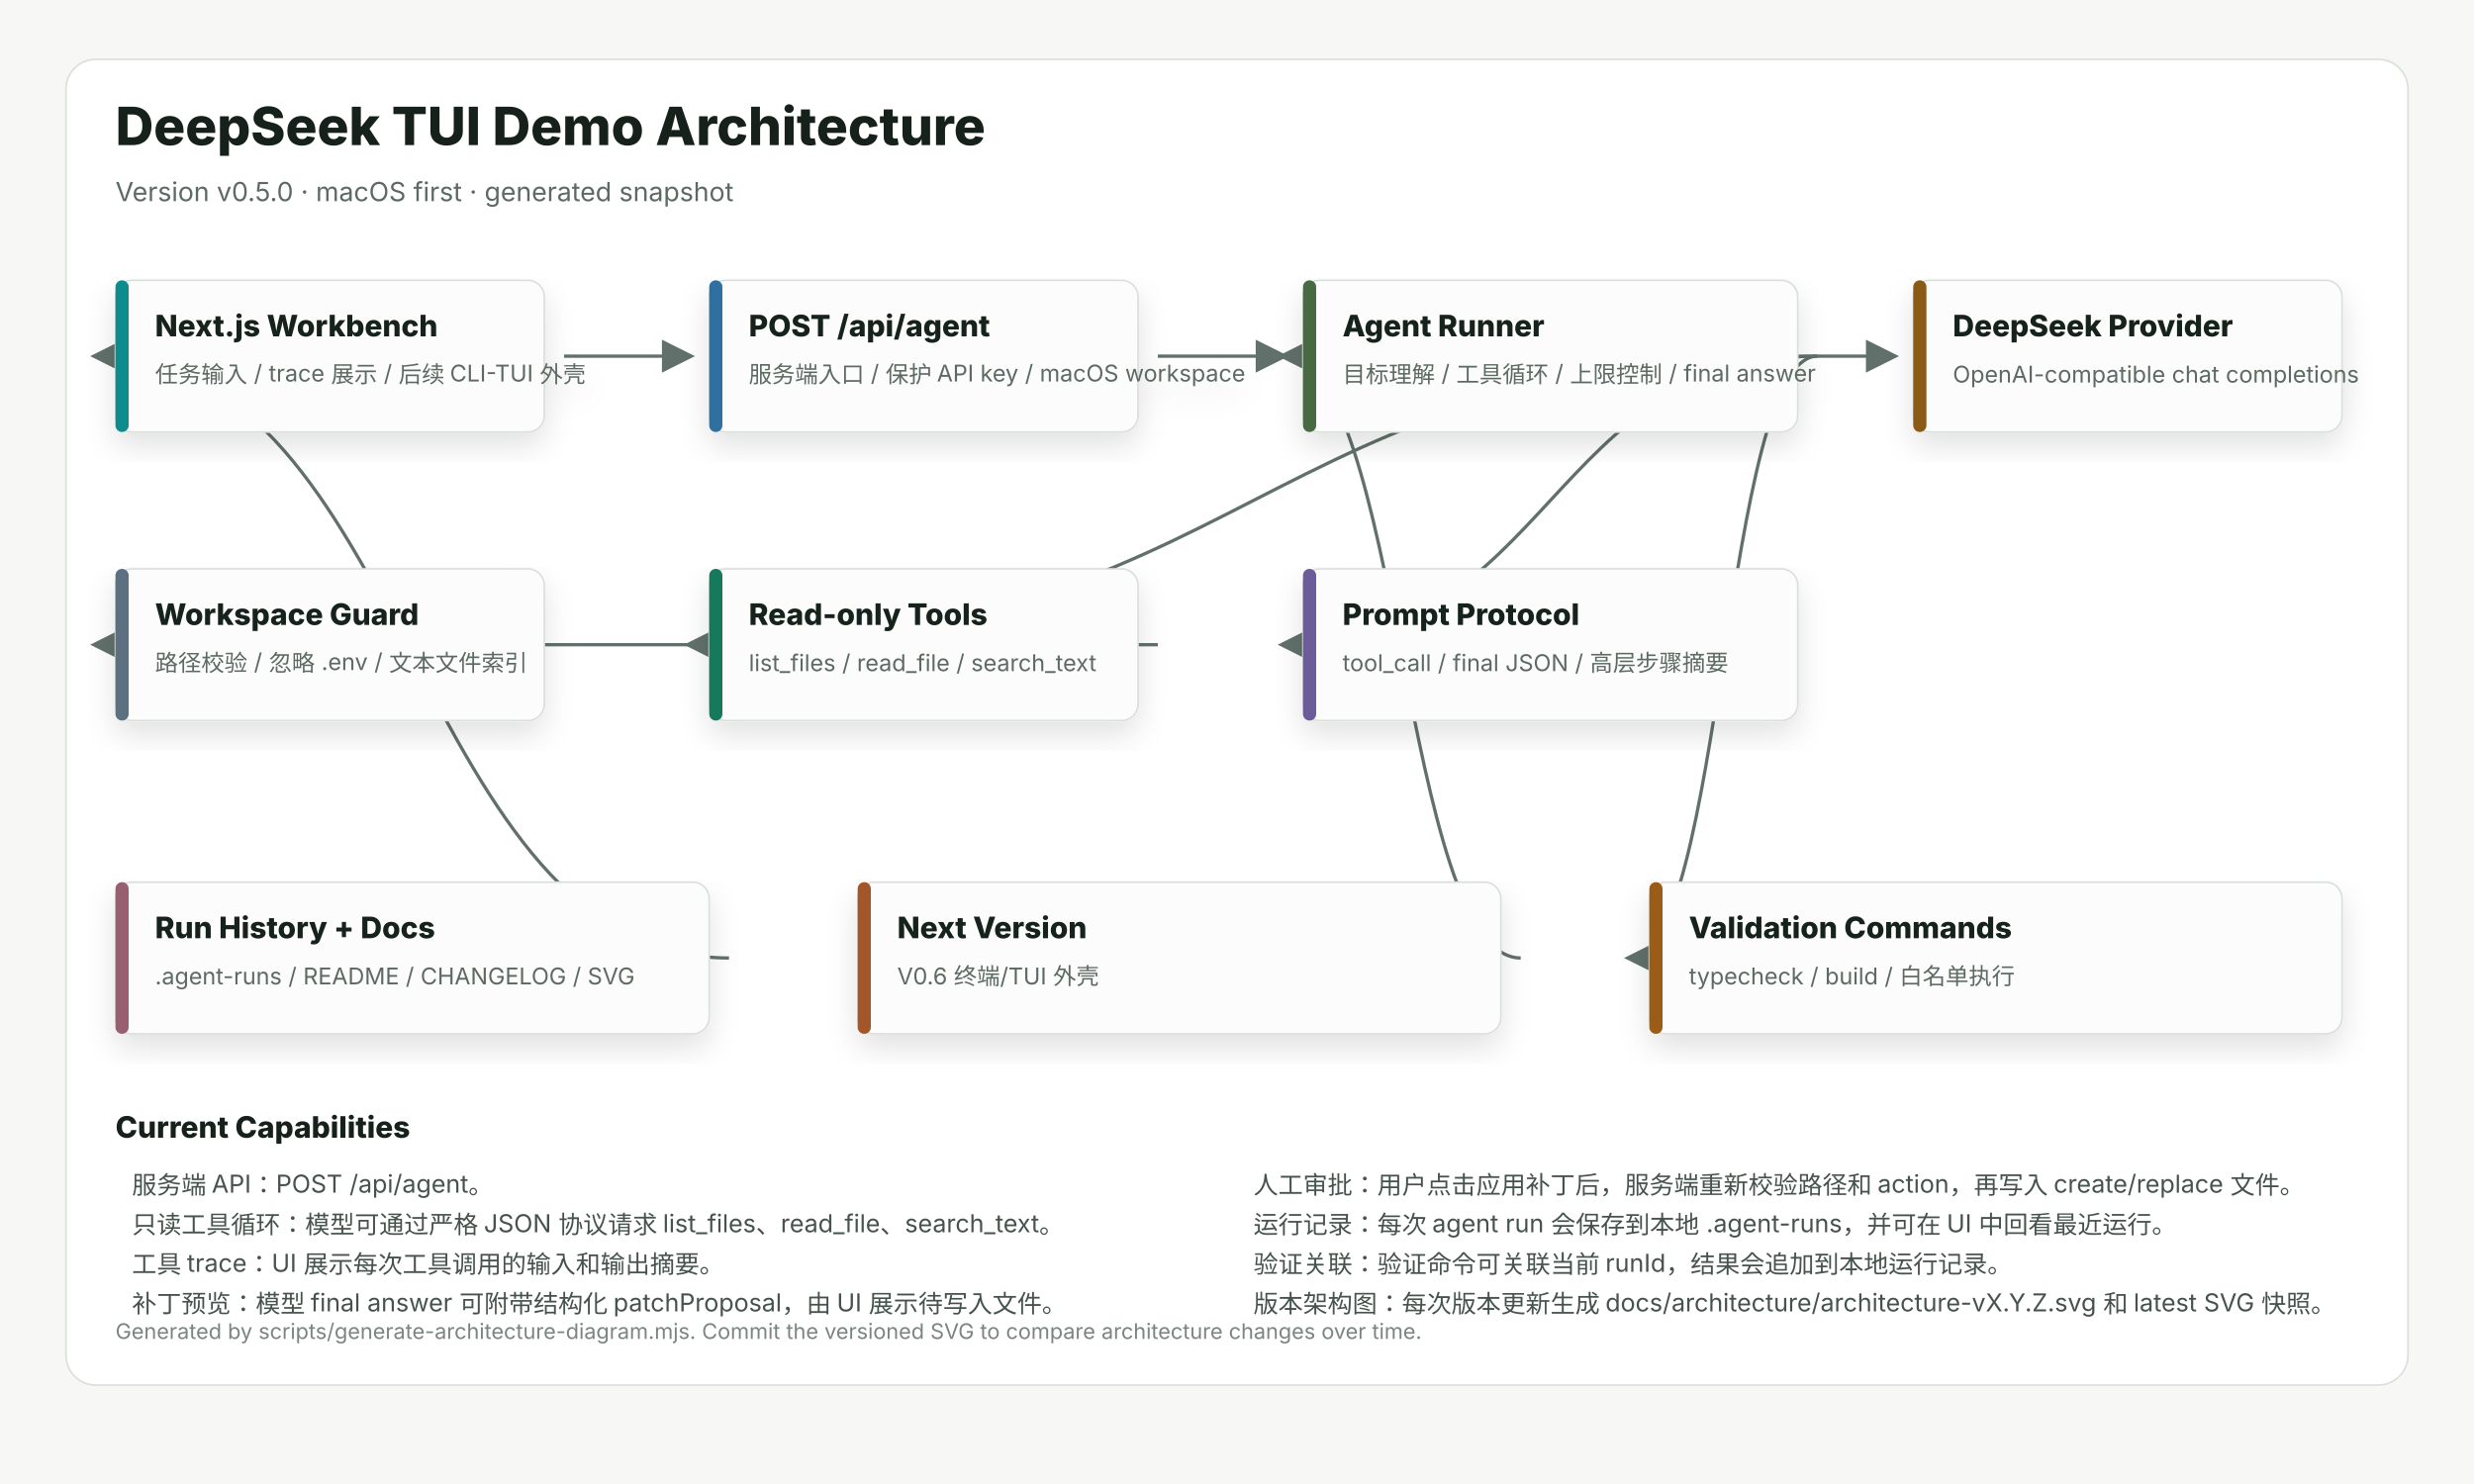
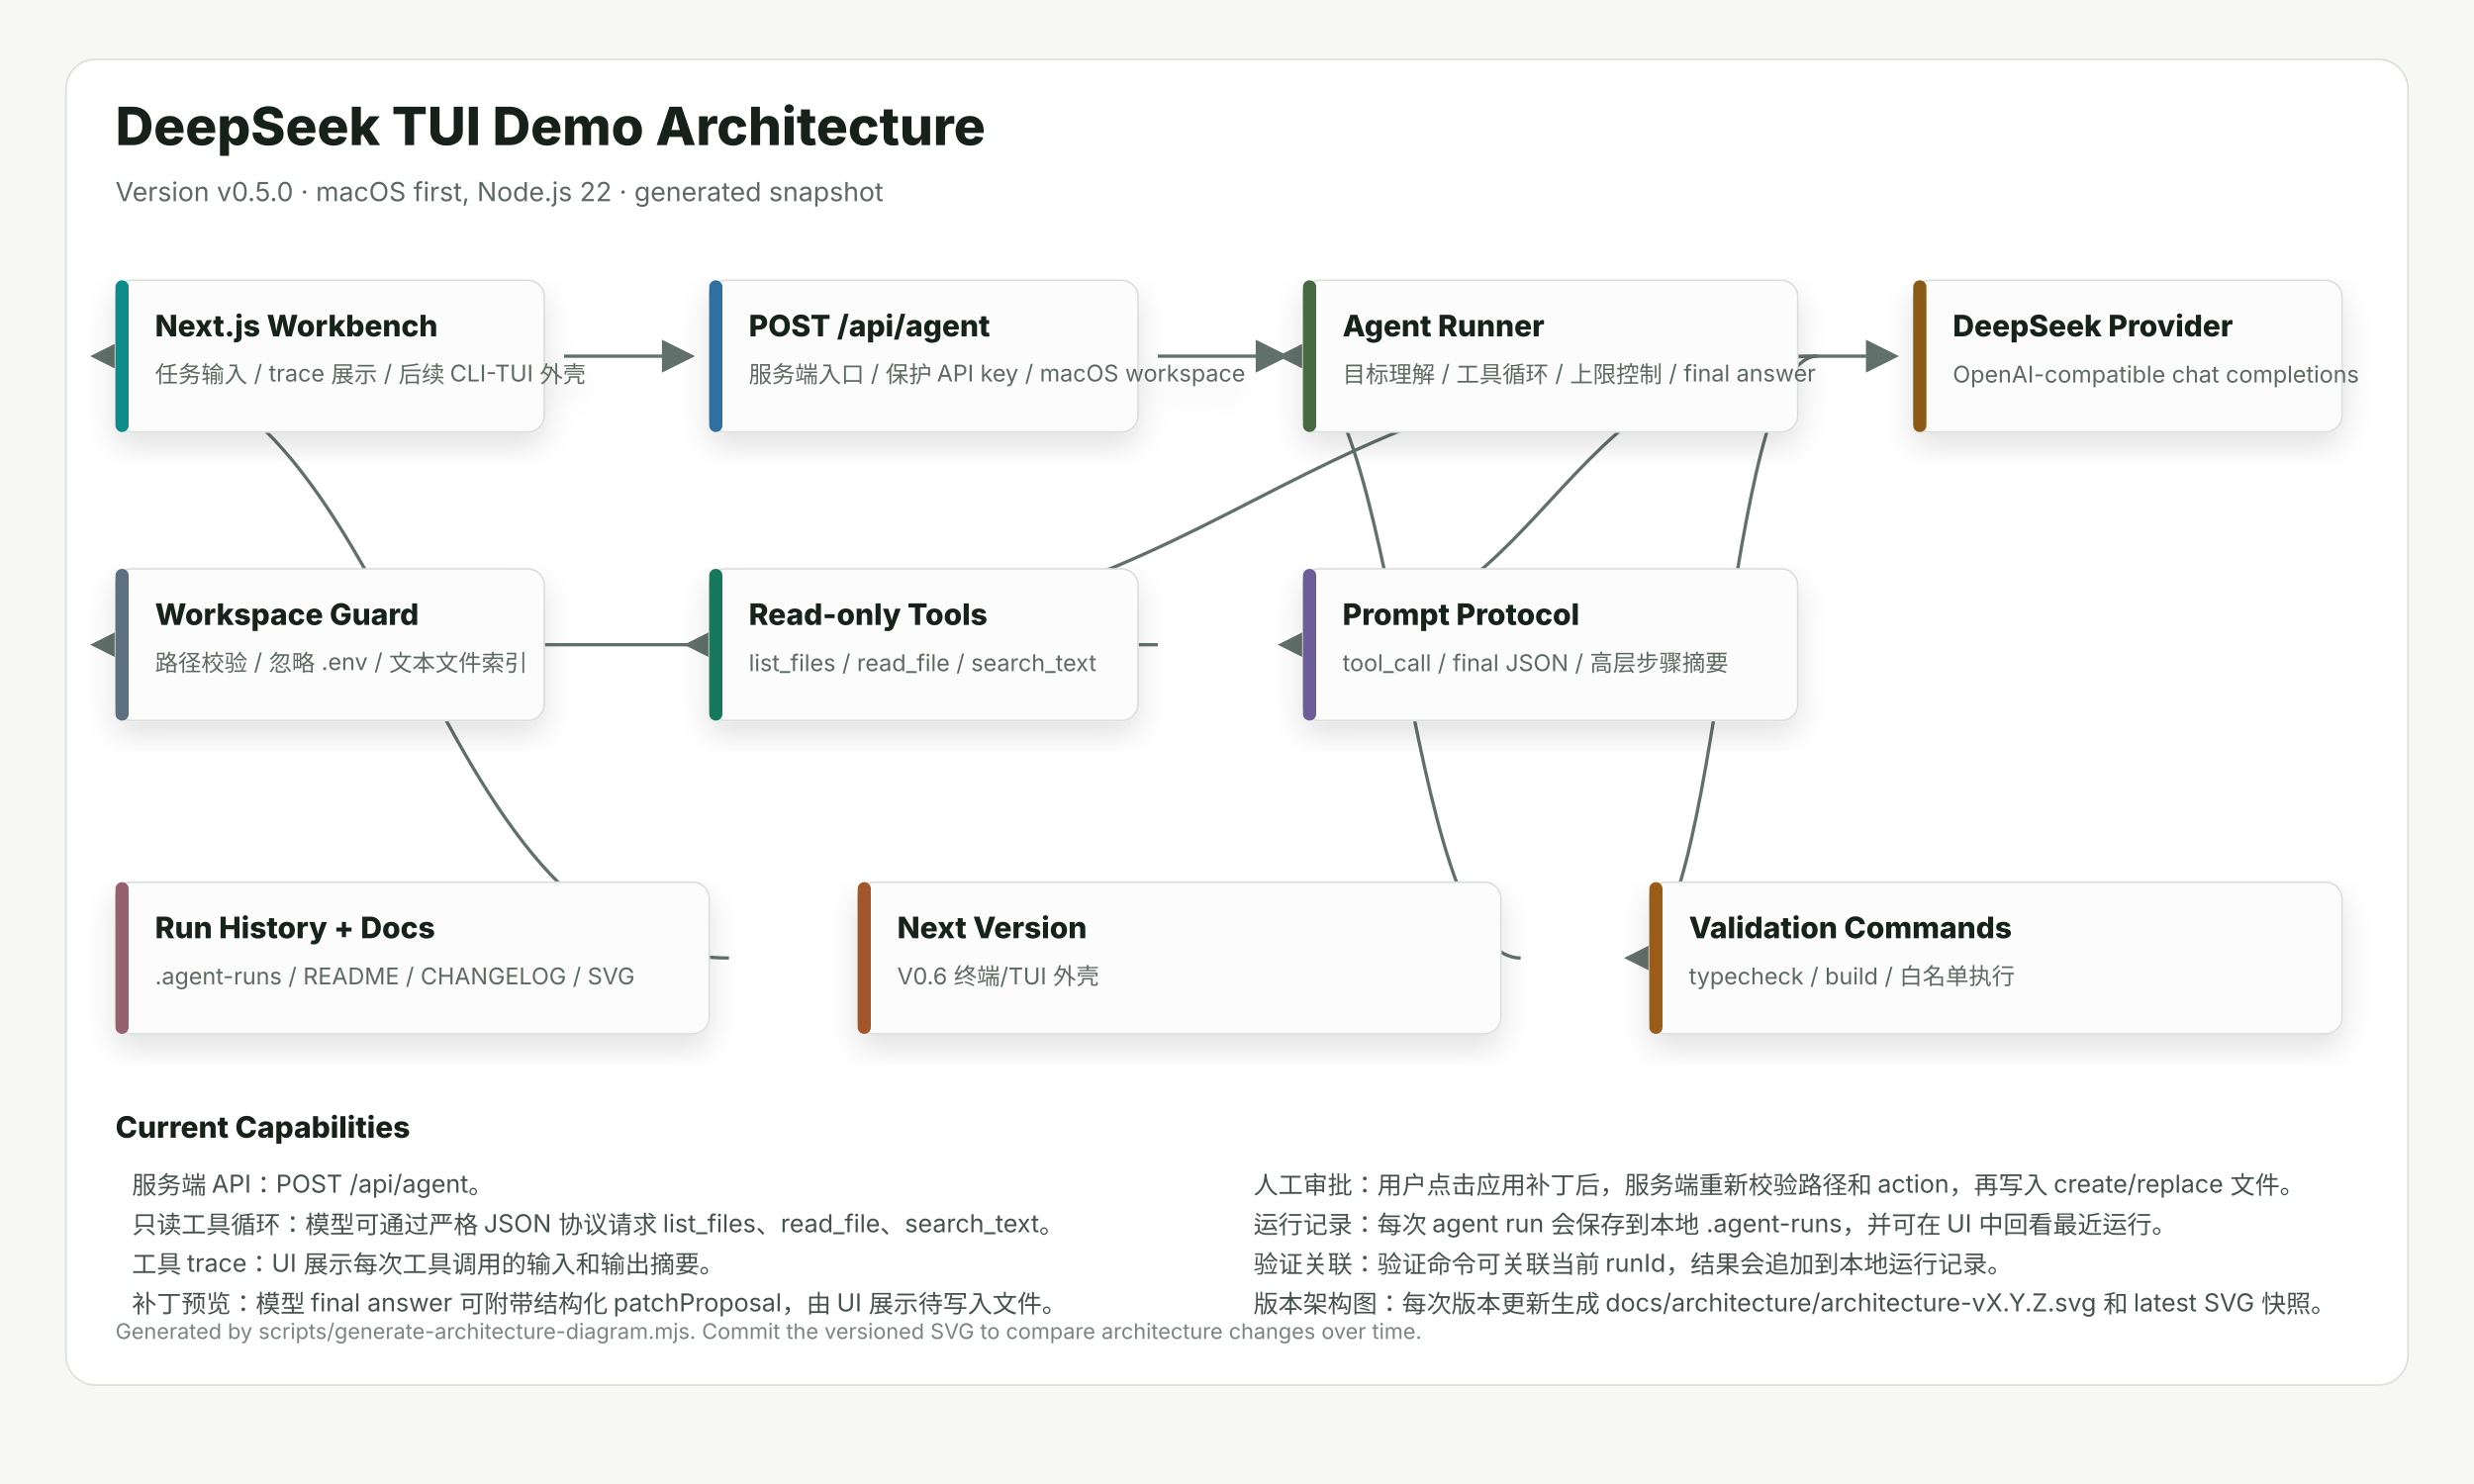
<svg xmlns="http://www.w3.org/2000/svg" width="1500" height="900" viewBox="0 0 1500 900" role="img" aria-label="DeepSeek TUI Demo architecture diagram">
  <defs>
    <marker id="arrow" viewBox="0 0 12 12" refX="10" refY="6" markerWidth="10" markerHeight="10" orient="auto-start-reverse">
      <path d="M 0 0 L 12 6 L 0 12 z" fill="#61706a" />
    </marker>
    <filter id="shadow" x="-10%" y="-10%" width="120%" height="130%">
      <feDropShadow dx="0" dy="8" stdDeviation="9" flood-color="#1c2824" flood-opacity="0.12" />
    </filter>
  </defs>
  <rect width="1500" height="900" fill="#f7f8f6" />
  <rect x="40" y="36" width="1420" height="804" rx="18" fill="#ffffff" stroke="#d9dfd9" />
  <text x="70" y="88" font-family="Inter, ui-sans-serif, system-ui, sans-serif" font-size="32" font-weight="800" fill="#17211b">DeepSeek TUI Demo Architecture</text>
-   <text x="70" y="122" font-family="Inter, ui-sans-serif, system-ui, sans-serif" font-size="16" fill="#5d6a63">Version v0.5.0 · macOS first · generated snapshot</text>
+   <text x="70" y="122" font-family="Inter, ui-sans-serif, system-ui, sans-serif" font-size="16" fill="#5d6a63">Version v0.5.0 · macOS first, Node.js 22 · generated snapshot</text>
  <path d="M 342 216 L 418 216" fill="none" stroke="#61706a" stroke-width="2" marker-end="url(#arrow)" />
  <path d="M 702 216 L 778 216" fill="none" stroke="#61706a" stroke-width="2" marker-end="url(#arrow)" />
  <path d="M 1102 216 L 1148 216" fill="none" stroke="#61706a" stroke-width="2" marker-end="url(#arrow)" />
  <path d="M 1102 216 C 940 216, 940 391, 778 391" fill="none" stroke="#61706a" stroke-width="2" marker-end="url(#arrow)" />
  <path d="M 1102 216 C 760 216, 760 391, 418 391" fill="none" stroke="#61706a" stroke-width="2" marker-end="url(#arrow)" />
  <path d="M 702 391 C 380 391, 380 391, 58 391" fill="none" stroke="#61706a" stroke-width="2" marker-end="url(#arrow)" />
  <path d="M 1102 216 C 1045 216, 1045 581, 988 581" fill="none" stroke="#61706a" stroke-width="2" marker-end="url(#arrow)" />
  <path d="M 442 581 C 250 581, 250 216, 58 216" fill="none" stroke="#61706a" stroke-width="2" marker-end="url(#arrow)" />
  <path d="M 922 581 C 850 581, 850 216, 778 216" fill="none" stroke="#61706a" stroke-width="2" marker-end="url(#arrow)" />
  <g filter="url(#shadow)">
    <rect x="70" y="170" width="260" height="92" rx="10" fill="#fbfcfb" stroke="#d9dfd9" />
    <rect x="70" y="170" width="8" height="92" rx="4" fill="#0f8b8d" />
    <text x="94" y="204" font-family="Inter, ui-sans-serif, system-ui, sans-serif" font-size="18" font-weight="800" fill="#17211b">Next.js Workbench</text>
    <text x="94" y="232" font-family="Inter, ui-sans-serif, system-ui, sans-serif" font-size="14" fill="#5d6a63">任务输入 / trace 展示 / 后续 CLI-TUI 外壳</text>
  </g>
  <g filter="url(#shadow)">
    <rect x="430" y="170" width="260" height="92" rx="10" fill="#fbfcfb" stroke="#d9dfd9" />
    <rect x="430" y="170" width="8" height="92" rx="4" fill="#2f6f9f" />
    <text x="454" y="204" font-family="Inter, ui-sans-serif, system-ui, sans-serif" font-size="18" font-weight="800" fill="#17211b">POST /api/agent</text>
    <text x="454" y="232" font-family="Inter, ui-sans-serif, system-ui, sans-serif" font-size="14" fill="#5d6a63">服务端入口 / 保护 API key / macOS workspace</text>
  </g>
  <g filter="url(#shadow)">
    <rect x="790" y="170" width="300" height="92" rx="10" fill="#fbfcfb" stroke="#d9dfd9" />
    <rect x="790" y="170" width="8" height="92" rx="4" fill="#476a42" />
    <text x="814" y="204" font-family="Inter, ui-sans-serif, system-ui, sans-serif" font-size="18" font-weight="800" fill="#17211b">Agent Runner</text>
    <text x="814" y="232" font-family="Inter, ui-sans-serif, system-ui, sans-serif" font-size="14" fill="#5d6a63">目标理解 / 工具循环 / 上限控制 / final answer</text>
  </g>
  <g filter="url(#shadow)">
    <rect x="1160" y="170" width="260" height="92" rx="10" fill="#fbfcfb" stroke="#d9dfd9" />
    <rect x="1160" y="170" width="8" height="92" rx="4" fill="#8a5a16" />
    <text x="1184" y="204" font-family="Inter, ui-sans-serif, system-ui, sans-serif" font-size="18" font-weight="800" fill="#17211b">DeepSeek Provider</text>
    <text x="1184" y="232" font-family="Inter, ui-sans-serif, system-ui, sans-serif" font-size="14" fill="#5d6a63">OpenAI-compatible chat completions</text>
  </g>
  <g filter="url(#shadow)">
    <rect x="790" y="345" width="300" height="92" rx="10" fill="#fbfcfb" stroke="#d9dfd9" />
    <rect x="790" y="345" width="8" height="92" rx="4" fill="#6c5b9a" />
    <text x="814" y="379" font-family="Inter, ui-sans-serif, system-ui, sans-serif" font-size="18" font-weight="800" fill="#17211b">Prompt Protocol</text>
    <text x="814" y="407" font-family="Inter, ui-sans-serif, system-ui, sans-serif" font-size="14" fill="#5d6a63">tool_call / final JSON / 高层步骤摘要</text>
  </g>
  <g filter="url(#shadow)">
    <rect x="430" y="345" width="260" height="92" rx="10" fill="#fbfcfb" stroke="#d9dfd9" />
    <rect x="430" y="345" width="8" height="92" rx="4" fill="#13795b" />
    <text x="454" y="379" font-family="Inter, ui-sans-serif, system-ui, sans-serif" font-size="18" font-weight="800" fill="#17211b">Read-only Tools</text>
    <text x="454" y="407" font-family="Inter, ui-sans-serif, system-ui, sans-serif" font-size="14" fill="#5d6a63">list_files / read_file / search_text</text>
  </g>
  <g filter="url(#shadow)">
    <rect x="70" y="345" width="260" height="92" rx="10" fill="#fbfcfb" stroke="#d9dfd9" />
    <rect x="70" y="345" width="8" height="92" rx="4" fill="#5b6f82" />
    <text x="94" y="379" font-family="Inter, ui-sans-serif, system-ui, sans-serif" font-size="18" font-weight="800" fill="#17211b">Workspace Guard</text>
    <text x="94" y="407" font-family="Inter, ui-sans-serif, system-ui, sans-serif" font-size="14" fill="#5d6a63">路径校验 / 忽略 .env / 文本文件索引</text>
  </g>
  <g filter="url(#shadow)">
    <rect x="70" y="535" width="360" height="92" rx="10" fill="#fbfcfb" stroke="#d9dfd9" />
    <rect x="70" y="535" width="8" height="92" rx="4" fill="#985f6f" />
    <text x="94" y="569" font-family="Inter, ui-sans-serif, system-ui, sans-serif" font-size="18" font-weight="800" fill="#17211b">Run History + Docs</text>
    <text x="94" y="597" font-family="Inter, ui-sans-serif, system-ui, sans-serif" font-size="14" fill="#5d6a63">.agent-runs / README / CHANGELOG / SVG</text>
  </g>
  <g filter="url(#shadow)">
    <rect x="520" y="535" width="390" height="92" rx="10" fill="#fbfcfb" stroke="#d9dfd9" />
    <rect x="520" y="535" width="8" height="92" rx="4" fill="#a3562a" />
    <text x="544" y="569" font-family="Inter, ui-sans-serif, system-ui, sans-serif" font-size="18" font-weight="800" fill="#17211b">Next Version</text>
    <text x="544" y="597" font-family="Inter, ui-sans-serif, system-ui, sans-serif" font-size="14" fill="#5d6a63">V0.6 终端/TUI 外壳</text>
  </g>
  <g filter="url(#shadow)">
    <rect x="1000" y="535" width="420" height="92" rx="10" fill="#fbfcfb" stroke="#d9dfd9" />
    <rect x="1000" y="535" width="8" height="92" rx="4" fill="#9a5b13" />
    <text x="1024" y="569" font-family="Inter, ui-sans-serif, system-ui, sans-serif" font-size="18" font-weight="800" fill="#17211b">Validation Commands</text>
    <text x="1024" y="597" font-family="Inter, ui-sans-serif, system-ui, sans-serif" font-size="14" fill="#5d6a63">typecheck / build / 白名单执行</text>
  </g>
  <g>
    <text x="70" y="690" font-family="Inter, ui-sans-serif, system-ui, sans-serif" font-size="18" font-weight="800" fill="#17211b">Current Capabilities</text>
    <text x="80" y="724" font-family="Inter, ui-sans-serif, system-ui, sans-serif" font-size="15" fill="#46534d">
      <tspan x="80" y="724">服务端 API：POST /api/agent。</tspan>
      <tspan x="80" y="748">只读工具循环：模型可通过严格 JSON 协议请求 list_files、read_file、search_text。</tspan>
      <tspan x="80" y="772">工具 trace：UI 展示每次工具调用的输入和输出摘要。</tspan>
      <tspan x="80" y="796">补丁预览：模型 final answer 可附带结构化 patchProposal，由 UI 展示待写入文件。</tspan>
      <tspan x="760" y="724">人工审批：用户点击应用补丁后，服务端重新校验路径和 action，再写入 create/replace 文件。</tspan>
      <tspan x="760" y="748">运行记录：每次 agent run 会保存到本地 .agent-runs，并可在 UI 中回看最近运行。</tspan>
      <tspan x="760" y="772">验证关联：验证命令可关联当前 runId，结果会追加到本地运行记录。</tspan>
      <tspan x="760" y="796">版本架构图：每次版本更新生成 docs/architecture/architecture-vX.Y.Z.svg 和 latest SVG 快照。</tspan>
    </text>
  </g>
  <text x="70" y="812" font-family="Inter, ui-sans-serif, system-ui, sans-serif" font-size="13" fill="#7a857f">Generated by scripts/generate-architecture-diagram.mjs. Commit the versioned SVG to compare architecture changes over time.</text>
</svg>
